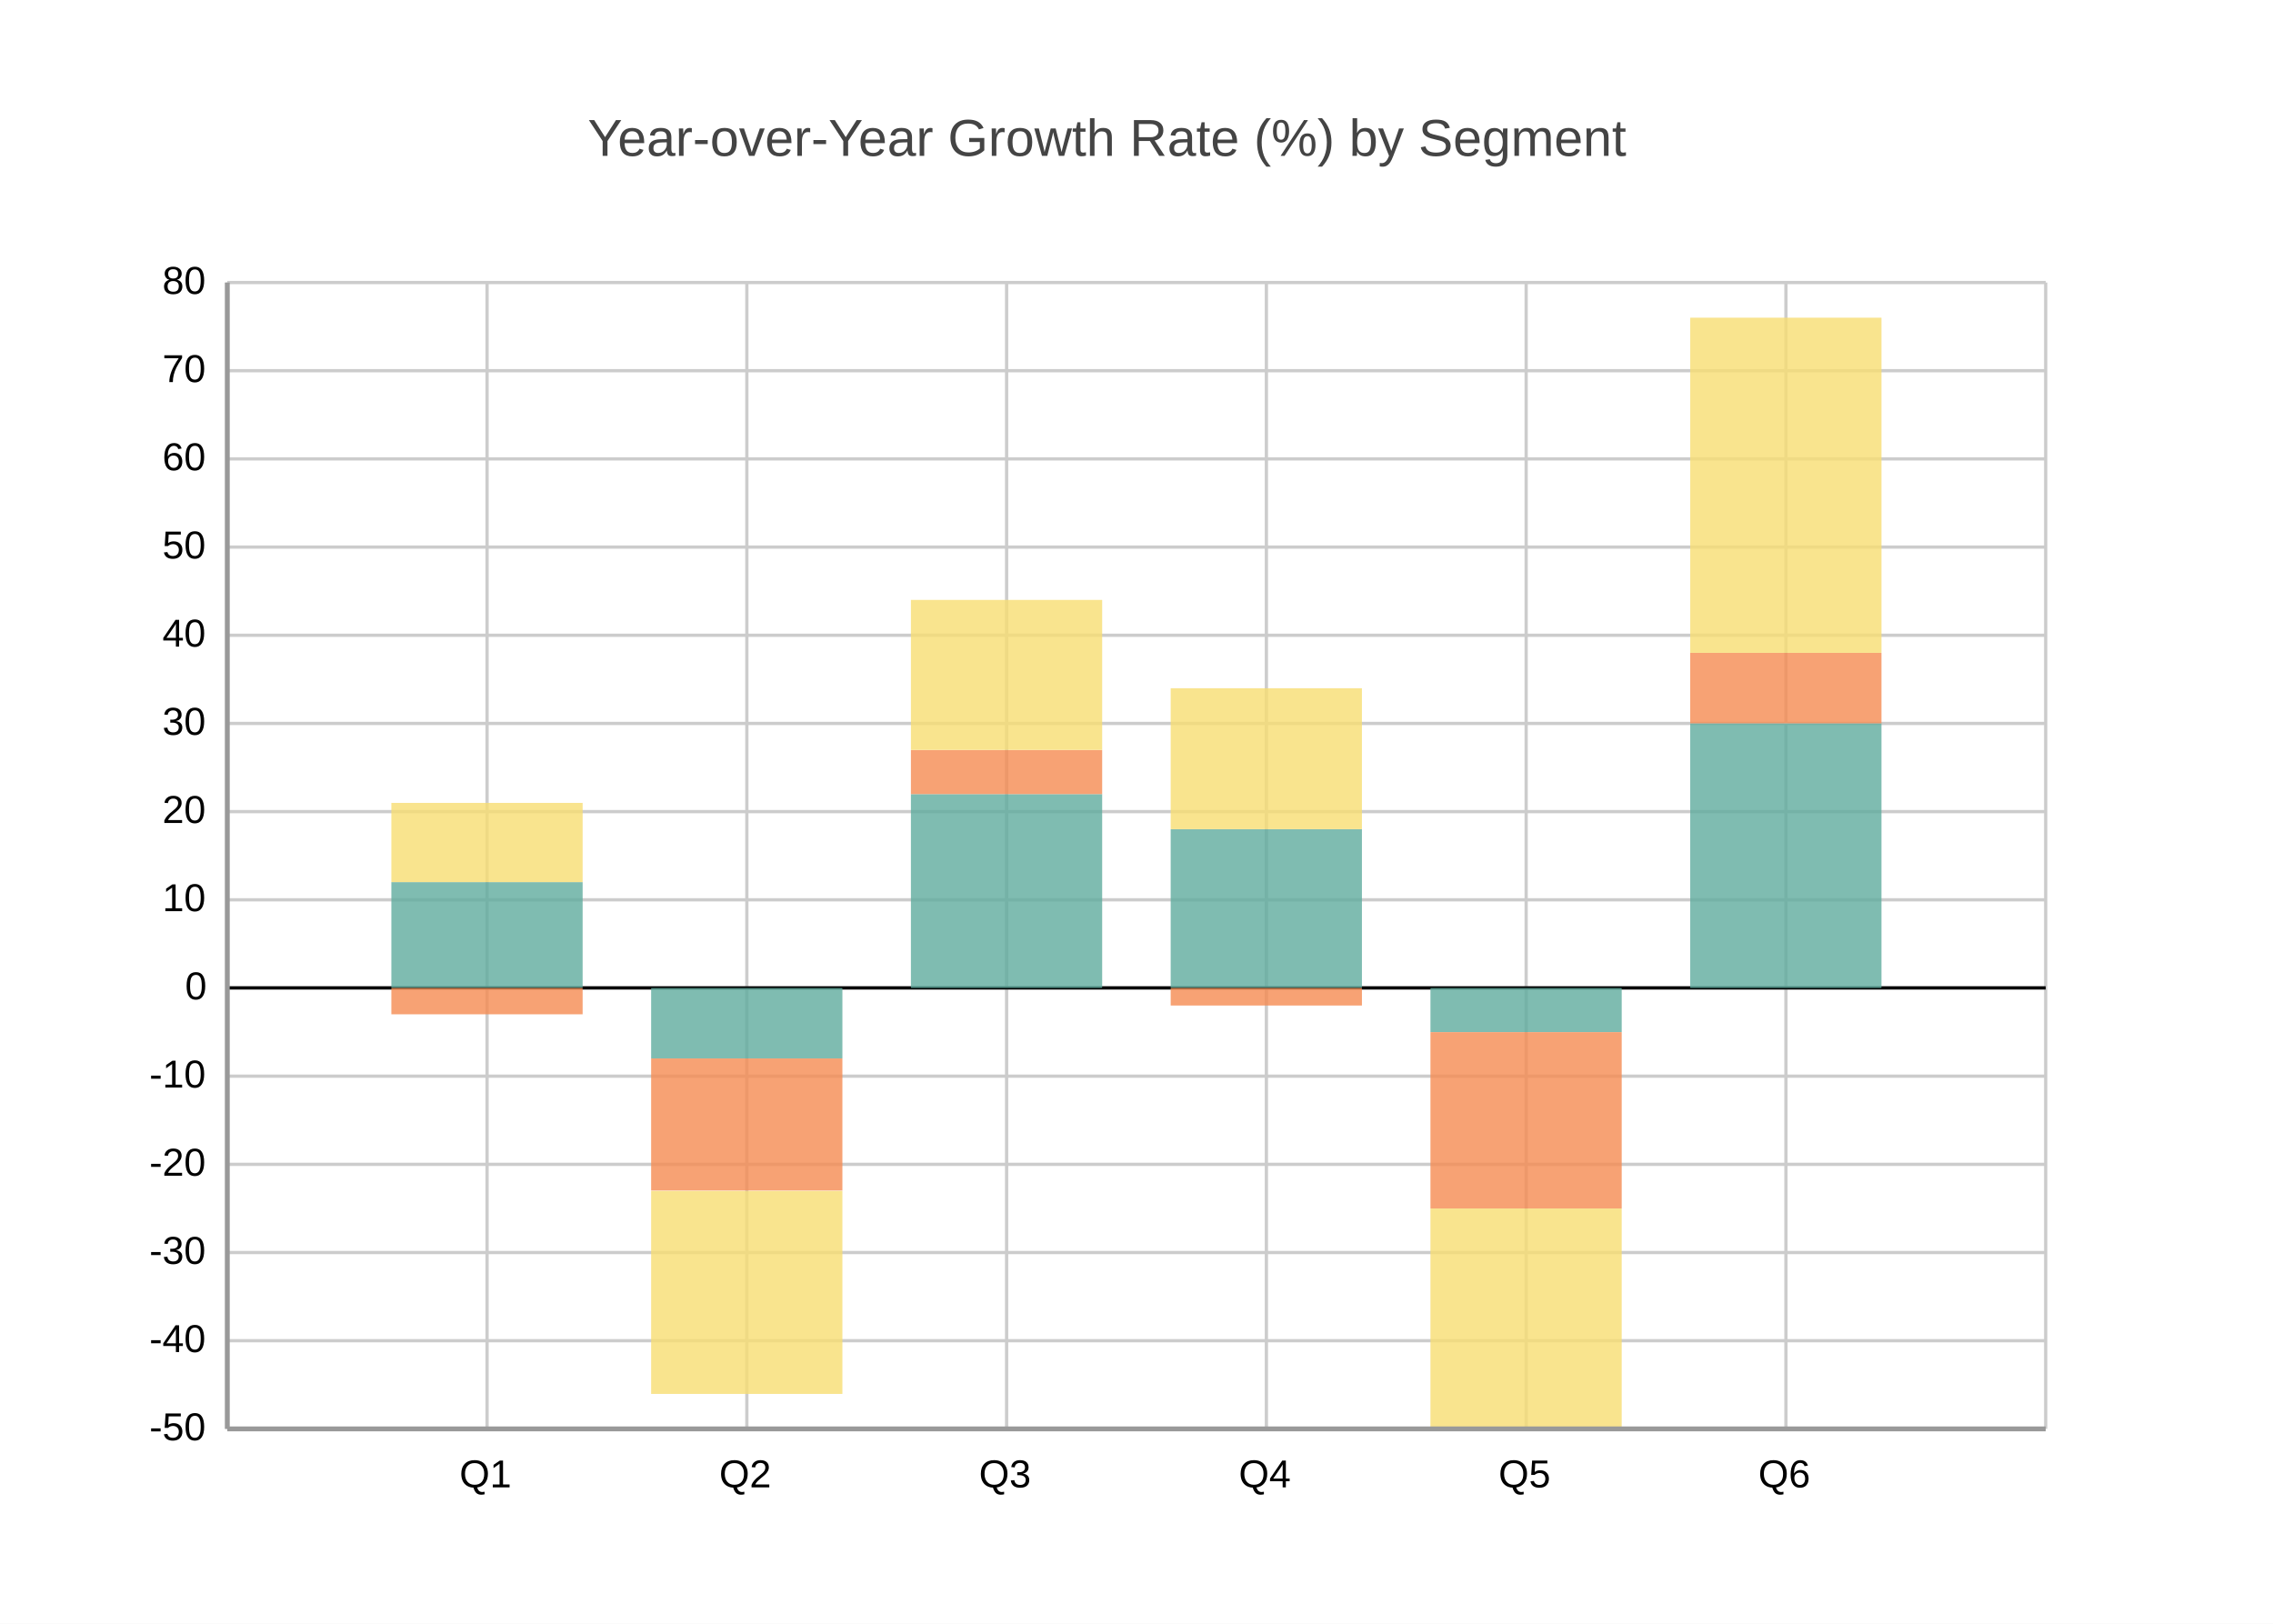
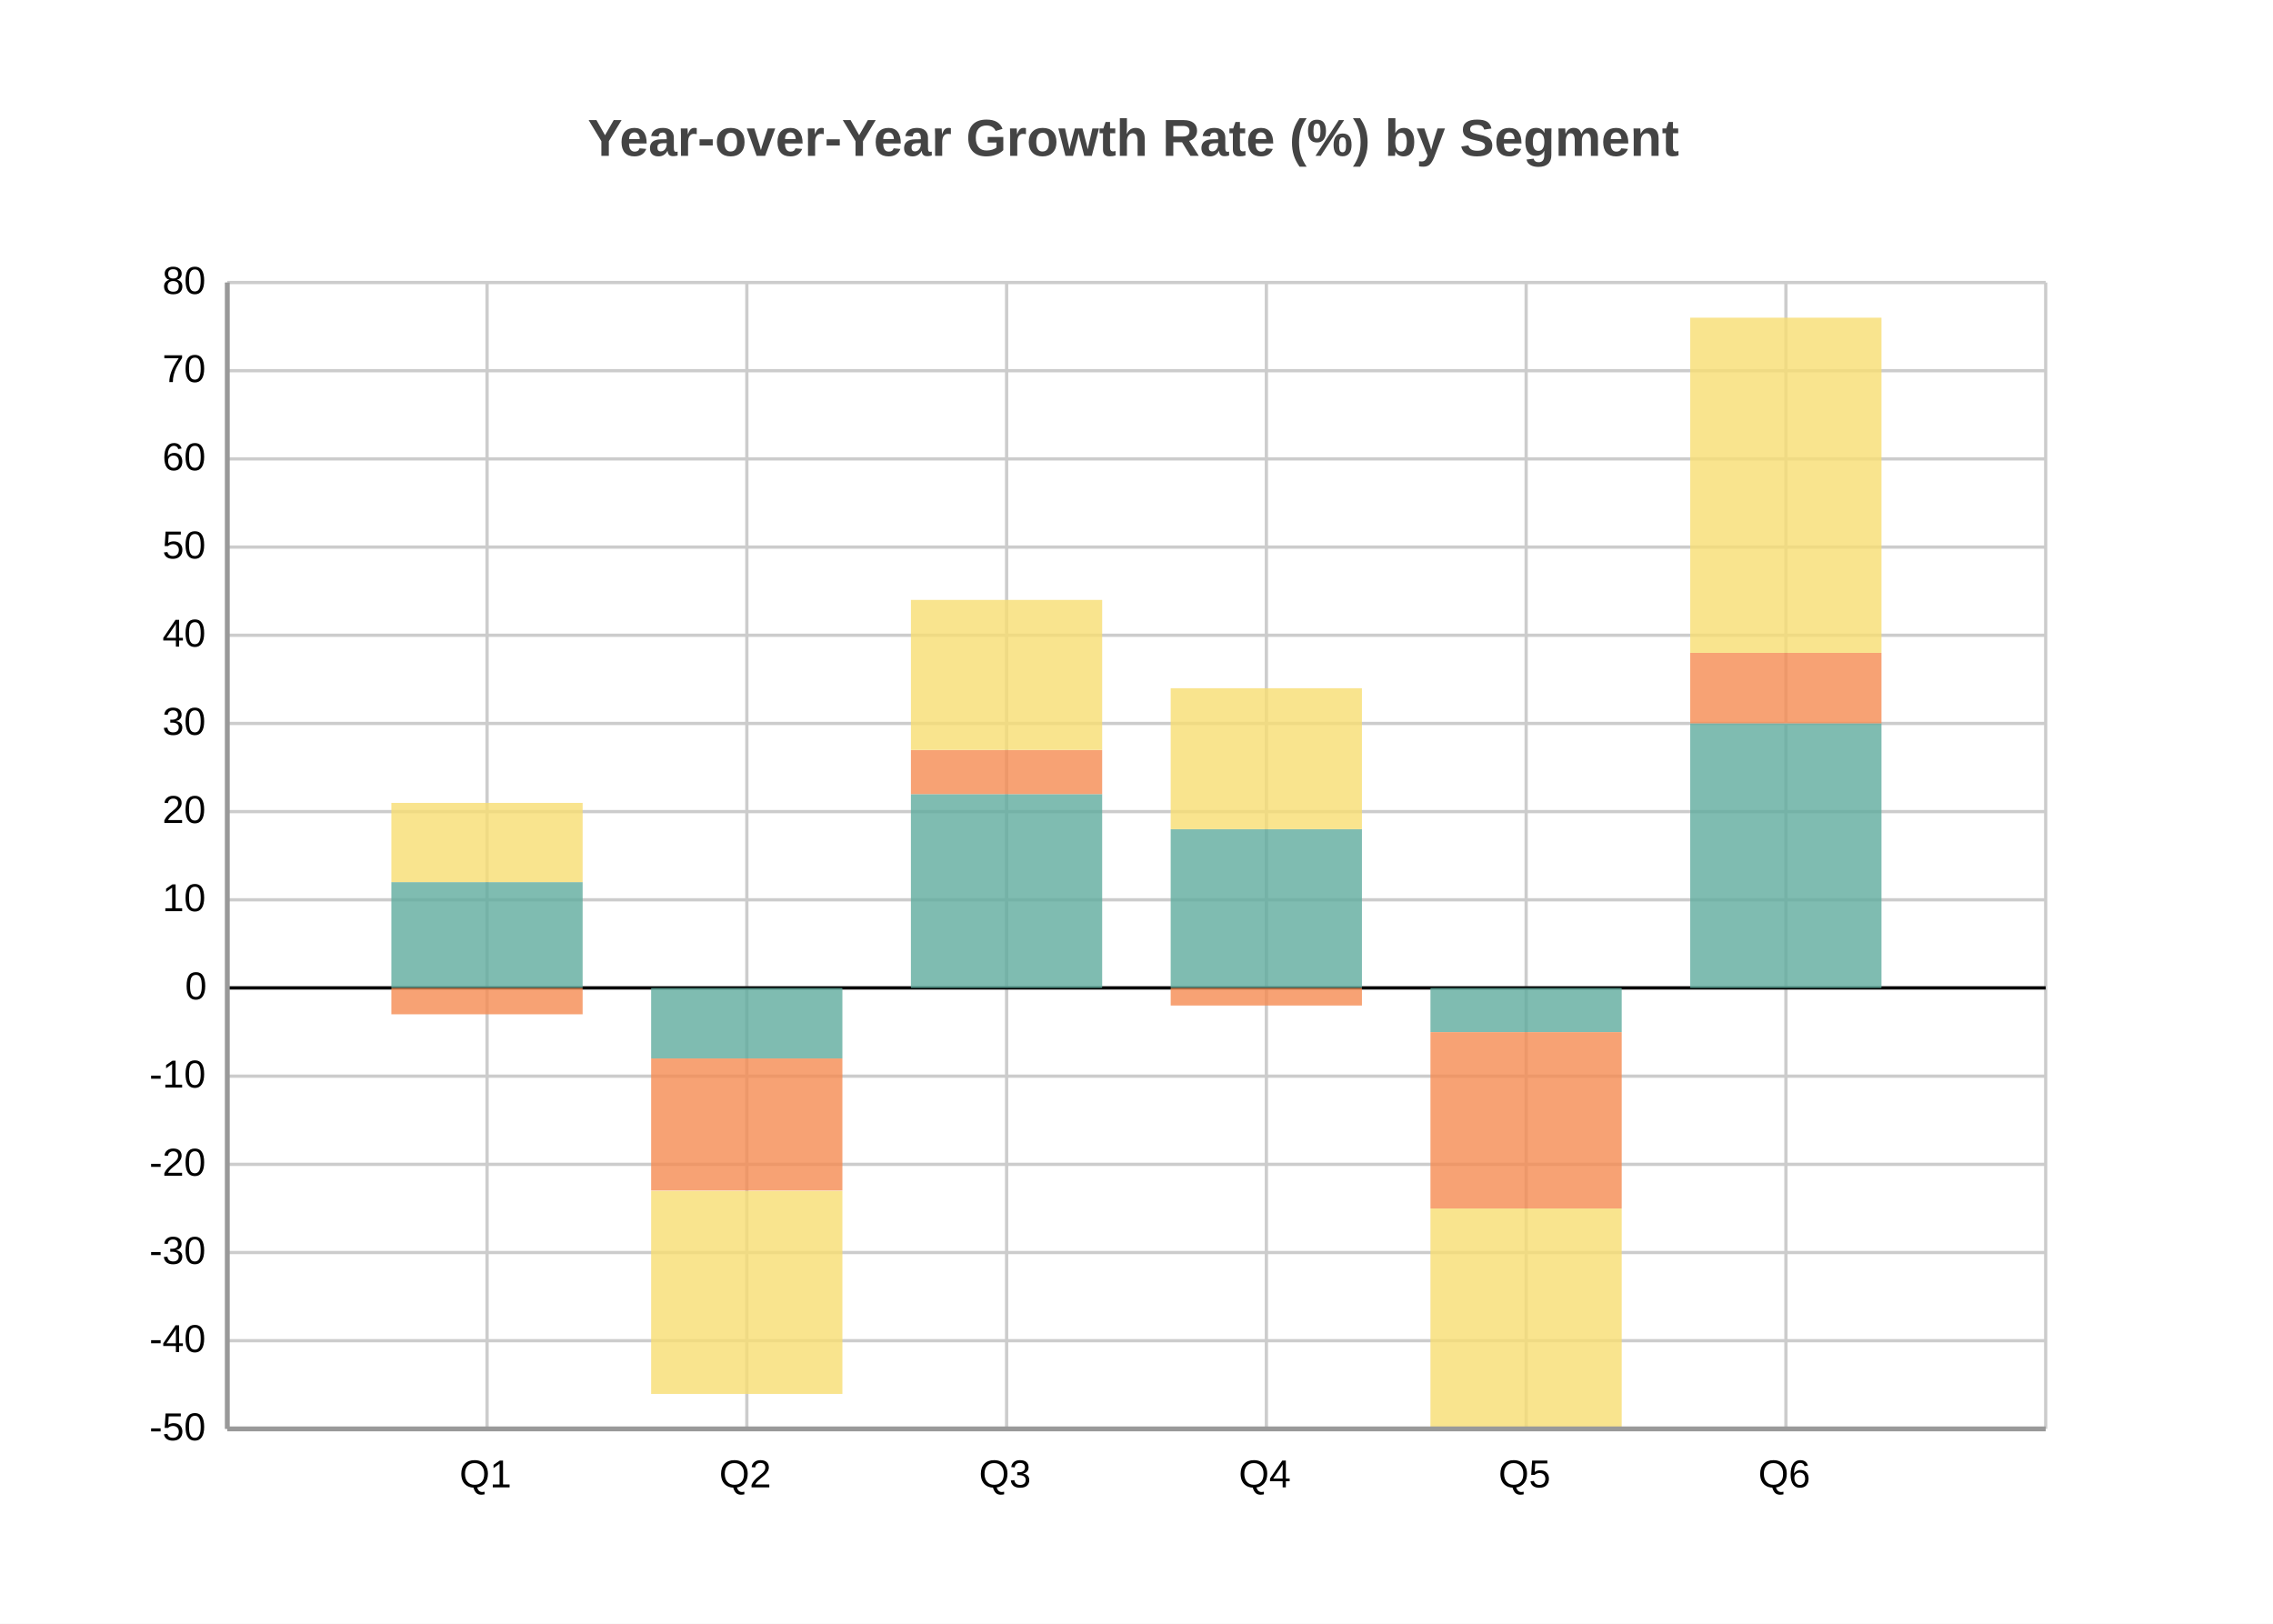
<svg xmlns="http://www.w3.org/2000/svg" width="700" height="500" viewBox="0 0 700 500">
  <path fill="#FFFFFF" d="M0 0 h700 v500 h-700 v-500Z" />
-   <text transform="translate(-169.0, 18)" fill="#444444" font-family="Arial" font-weight="normal" font-size="16" x="350.0" y="30.0">Year-over-Year Growth Rate (%) by Segment</text>
+   <text transform="translate(-169.0, 18)" fill="#444444" font-family="Arial" font-weight="bold" font-size="16" x="350.0" y="30.0">Year-over-Year Growth Rate (%) by Segment</text>
  <defs>
    <clipPath id="plot-clip">
      <rect x="0" y="0" width="560.0" height="353.0" />
    </clipPath>
  </defs>
  <g>
    <path stroke="#cccccc" stroke-dasharray="None" d="M0 0.0 h560.0 M0 27.154 h560.0 M0 54.308 h560.0 M0 81.462 h560.0 M0 108.615 h560.0 M0 135.769 h560.0 M0 162.923 h560.0 M0 190.077 h560.0 M0 217.231 h560.0 M0 244.385 h560.0 M0 271.538 h560.0 M0 298.692 h560.0 M0 325.846 h560.0 M0 353.0 h560.0" transform="translate(70.0, 87.0)" />
    <g font-size="12" font-family="Arial" fill="#000000" transform="translate(64.0, 87.0)">
      <text x="0" y="0.0" transform="translate(-14, 3.5)">80</text>
      <text x="0" y="27.154" transform="translate(-14, 3.5)">70</text>
      <text x="0" y="54.308" transform="translate(-14, 3.5)">60</text>
      <text x="0" y="81.462" transform="translate(-14, 3.5)">50</text>
      <text x="0" y="108.615" transform="translate(-14, 3.5)">40</text>
      <text x="0" y="135.769" transform="translate(-14, 3.5)">30</text>
      <text x="0" y="162.923" transform="translate(-14, 3.5)">20</text>
      <text x="0" y="190.077" transform="translate(-14, 3.5)">10</text>
      <text x="0" y="217.231" transform="translate(-7, 3.5)">0</text>
      <text x="0" y="244.385" transform="translate(-18, 3.5)">-10</text>
      <text x="0" y="271.538" transform="translate(-18, 3.5)">-20</text>
      <text x="0" y="298.692" transform="translate(-18, 3.5)">-30</text>
      <text x="0" y="325.846" transform="translate(-18, 3.5)">-40</text>
      <text x="0" y="353.0" transform="translate(-18, 3.5)">-50</text>
    </g>
  </g>
  <g>
    <path stroke="#cccccc" stroke-dasharray="None" d="M0.0 0 v353.0 M80.0 0 v353.0 M160.0 0 v353.0 M240.0 0 v353.0 M320.0 0 v353.0 M400.0 0 v353.0 M480.0 0 v353.0 M560.0 0 v353.0" transform="translate(70.0, 87.0)" />
    <g font-size="12" font-family="Arial" fill="#000000" transform="translate(70.0, 105.0)">
      <text x="0.0" y="353.0" transform="translate(-2.0, 0)"> </text>
      <text x="80.0" y="353.0" transform="translate(-8.5, 0)">Q1</text>
      <text x="160.0" y="353.0" transform="translate(-8.5, 0)">Q2</text>
      <text x="240.0" y="353.0" transform="translate(-8.5, 0)">Q3</text>
      <text x="320.0" y="353.0" transform="translate(-8.5, 0)">Q4</text>
      <text x="400.0" y="353.0" transform="translate(-8.5, 0)">Q5</text>
      <text x="480.0" y="353.0" transform="translate(-8.5, 0)">Q6</text>
      <text x="560.0" y="353.0" transform="translate(-2.0, 0)"> </text>
    </g>
  </g>
  <path transform="translate(70.0, 87.0)" d="M0 217.2 h560.0z" stroke="black" />
  <g opacity="0.8" transform="translate(-70.0, -60.0) rotate(180, 350.0, 250.0) scale(-1, 1) translate(-560.0, 0) translate(-29.47368, 135.7692)">
    <path d="M80.0 0.0 h58.9 v32.6 h-58.9 v-32.6Z M160.0 0.0 h58.9 v-21.7 h-58.9 v21.7Z M240.0 0.0 h58.9 v59.7 h-58.9 v-59.7Z M320.0 0.0 h58.9 v48.9 h-58.9 v-48.9Z M400.0 0.0 h58.9 v-13.6 h-58.9 v13.6Z M480.0 0.0 h58.9 v81.5 h-58.9 v-81.5Z" fill="#5fab9e" />
    <path d="M80.0 0.0 h58.9 v-8.1 h-58.9 v8.1Z M160.0 -21.7 h58.9 v-40.7 h-58.9 v40.7Z M240.0 59.7 h58.9 v13.6 h-58.9 v-13.6Z M320.0 0.0 h58.9 v-5.4 h-58.9 v5.4Z M400.0 -13.6 h58.9 v-54.3 h-58.9 v54.3Z M480.0 81.5 h58.9 v21.7 h-58.9 v-21.7Z" fill="#f58b51" />
    <path d="M80.0 32.6 h58.9 v24.4 h-58.9 v-24.4Z M160.0 -62.5 h58.9 v-62.5 h-58.9 v62.5Z M240.0 73.3 h58.9 v46.2 h-58.9 v-46.2Z M320.0 48.9 h58.9 v43.4 h-58.9 v-43.4Z M400.0 -67.9 h58.9 v-67.9 h-58.9 v67.9Z M480.0 103.2 h58.9 v103.2 h-58.9 v-103.2Z" fill="#f7dd72" />
  </g>
  <path d="M70.0 87.0 v353.0 M70.0 440.0 h560.0" stroke="#999" stroke-width="1.5" fill="none" />
</svg>
